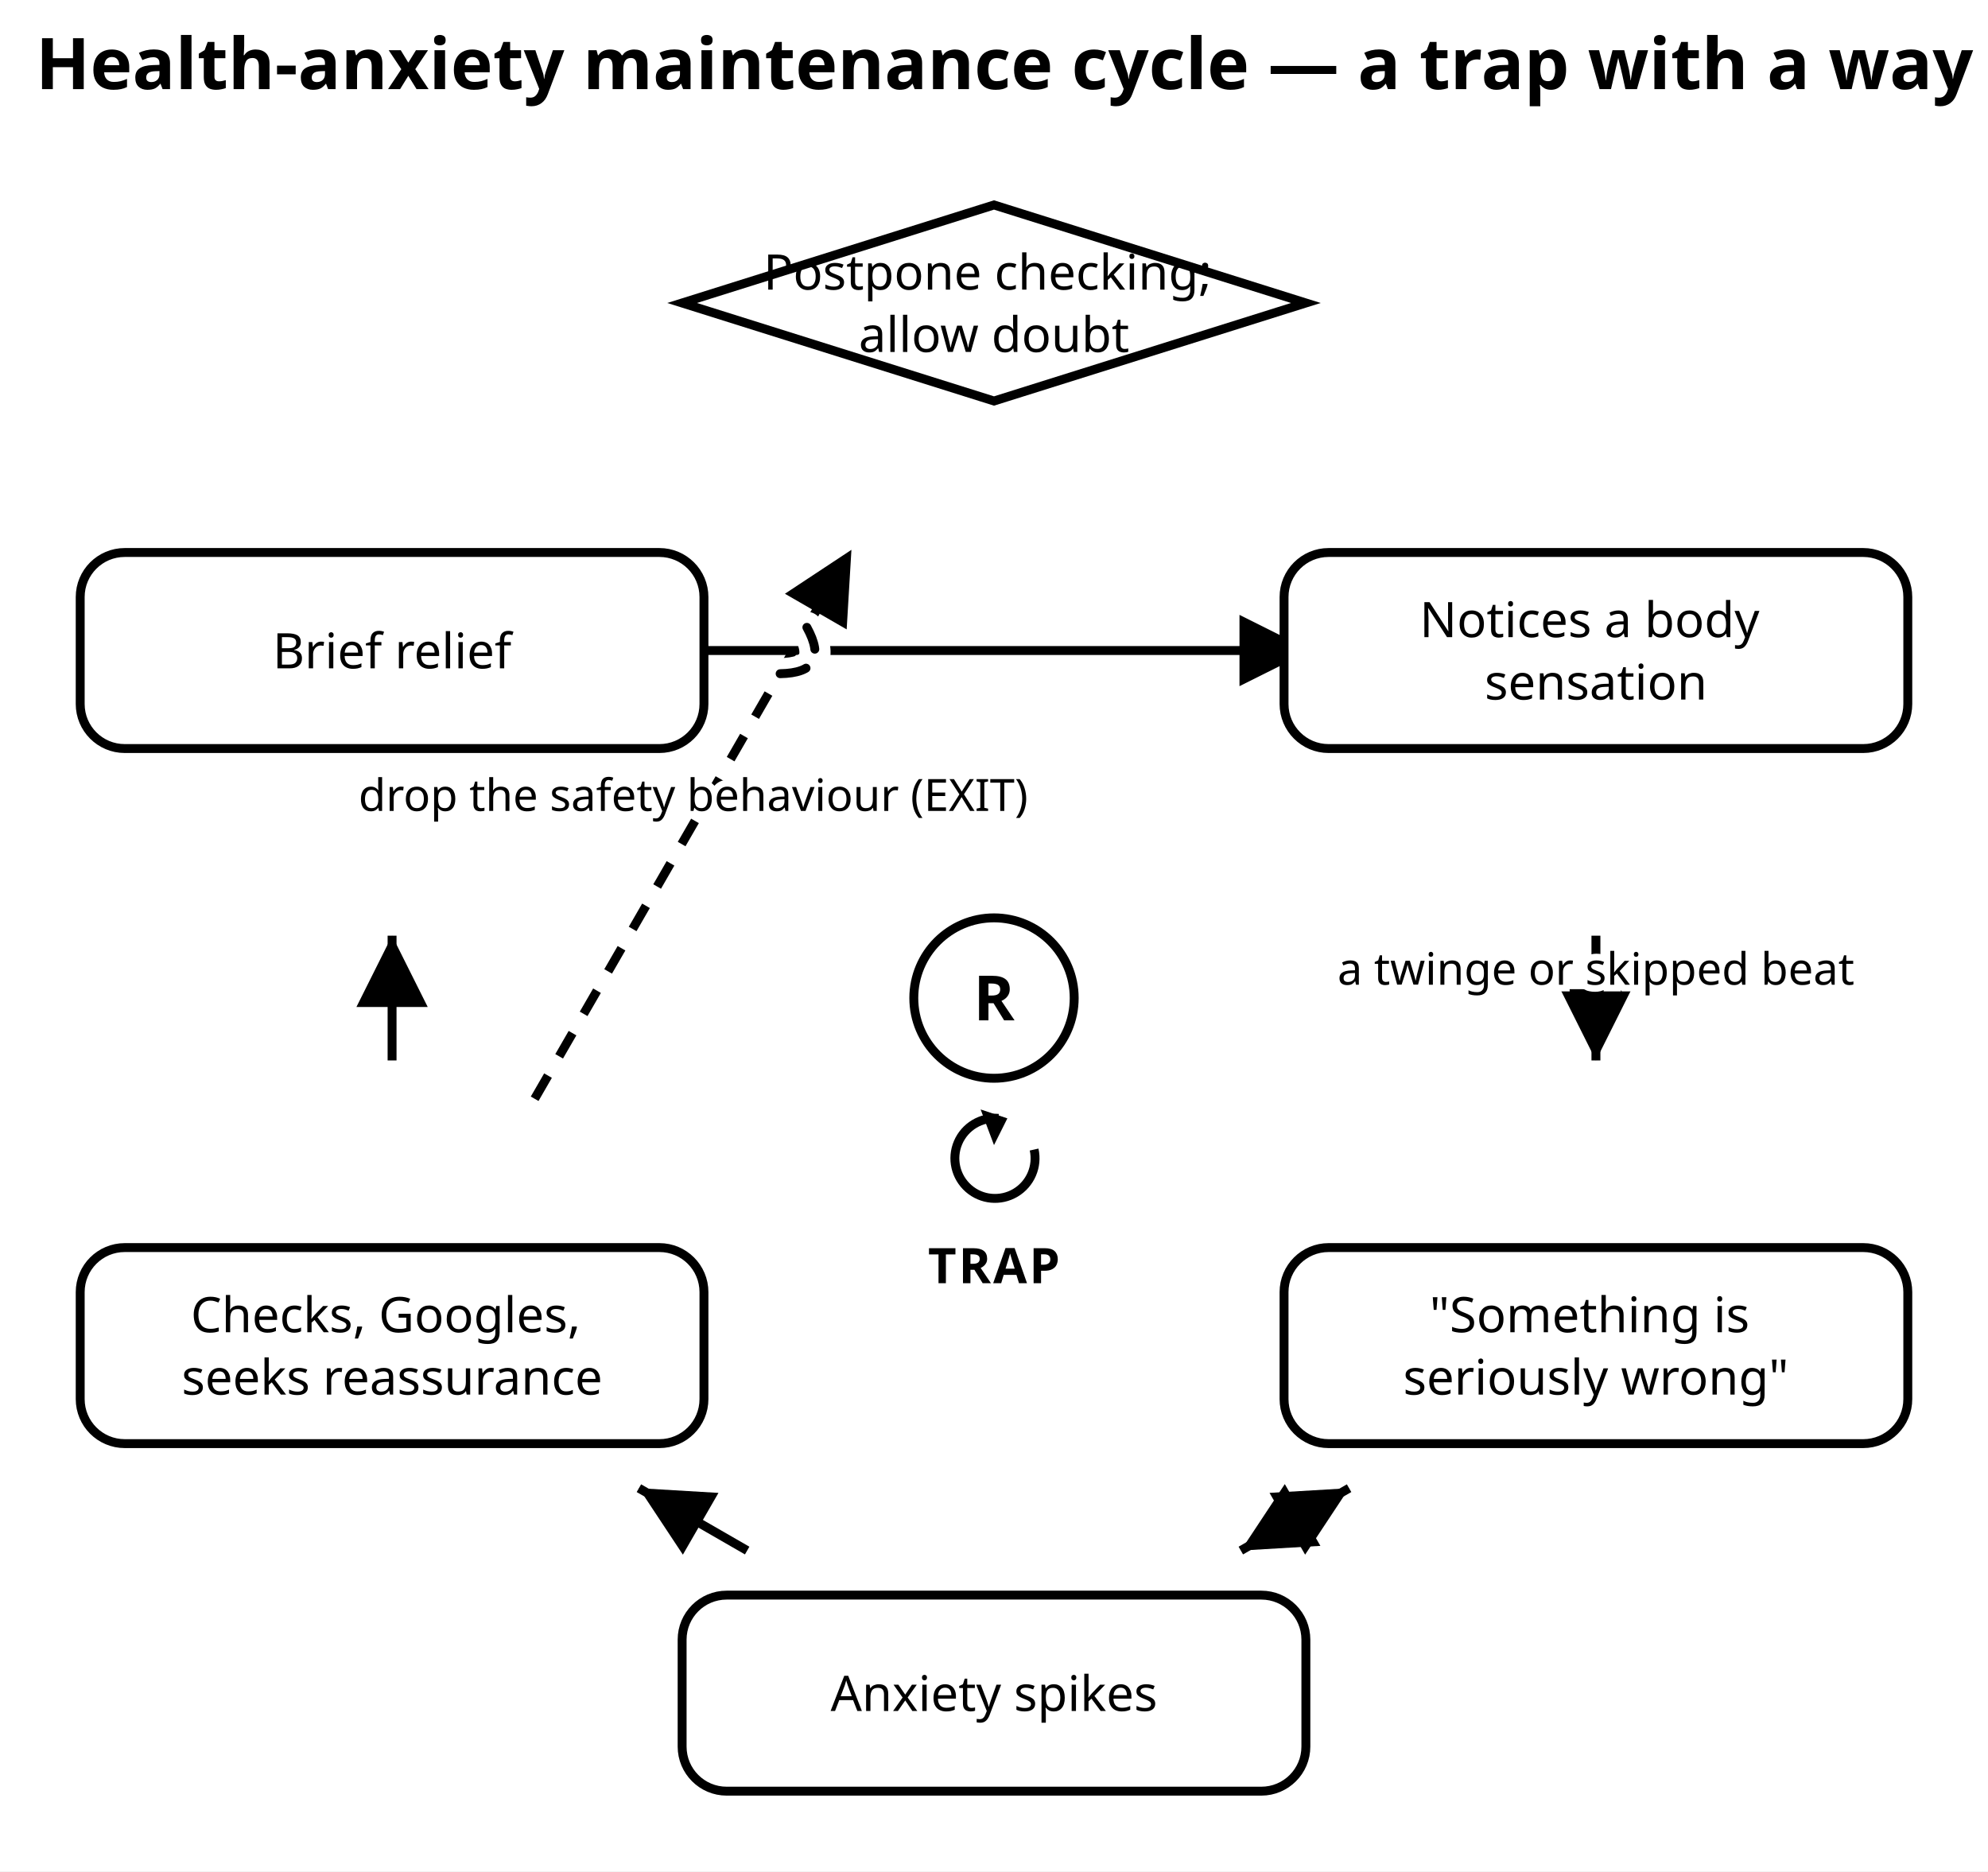
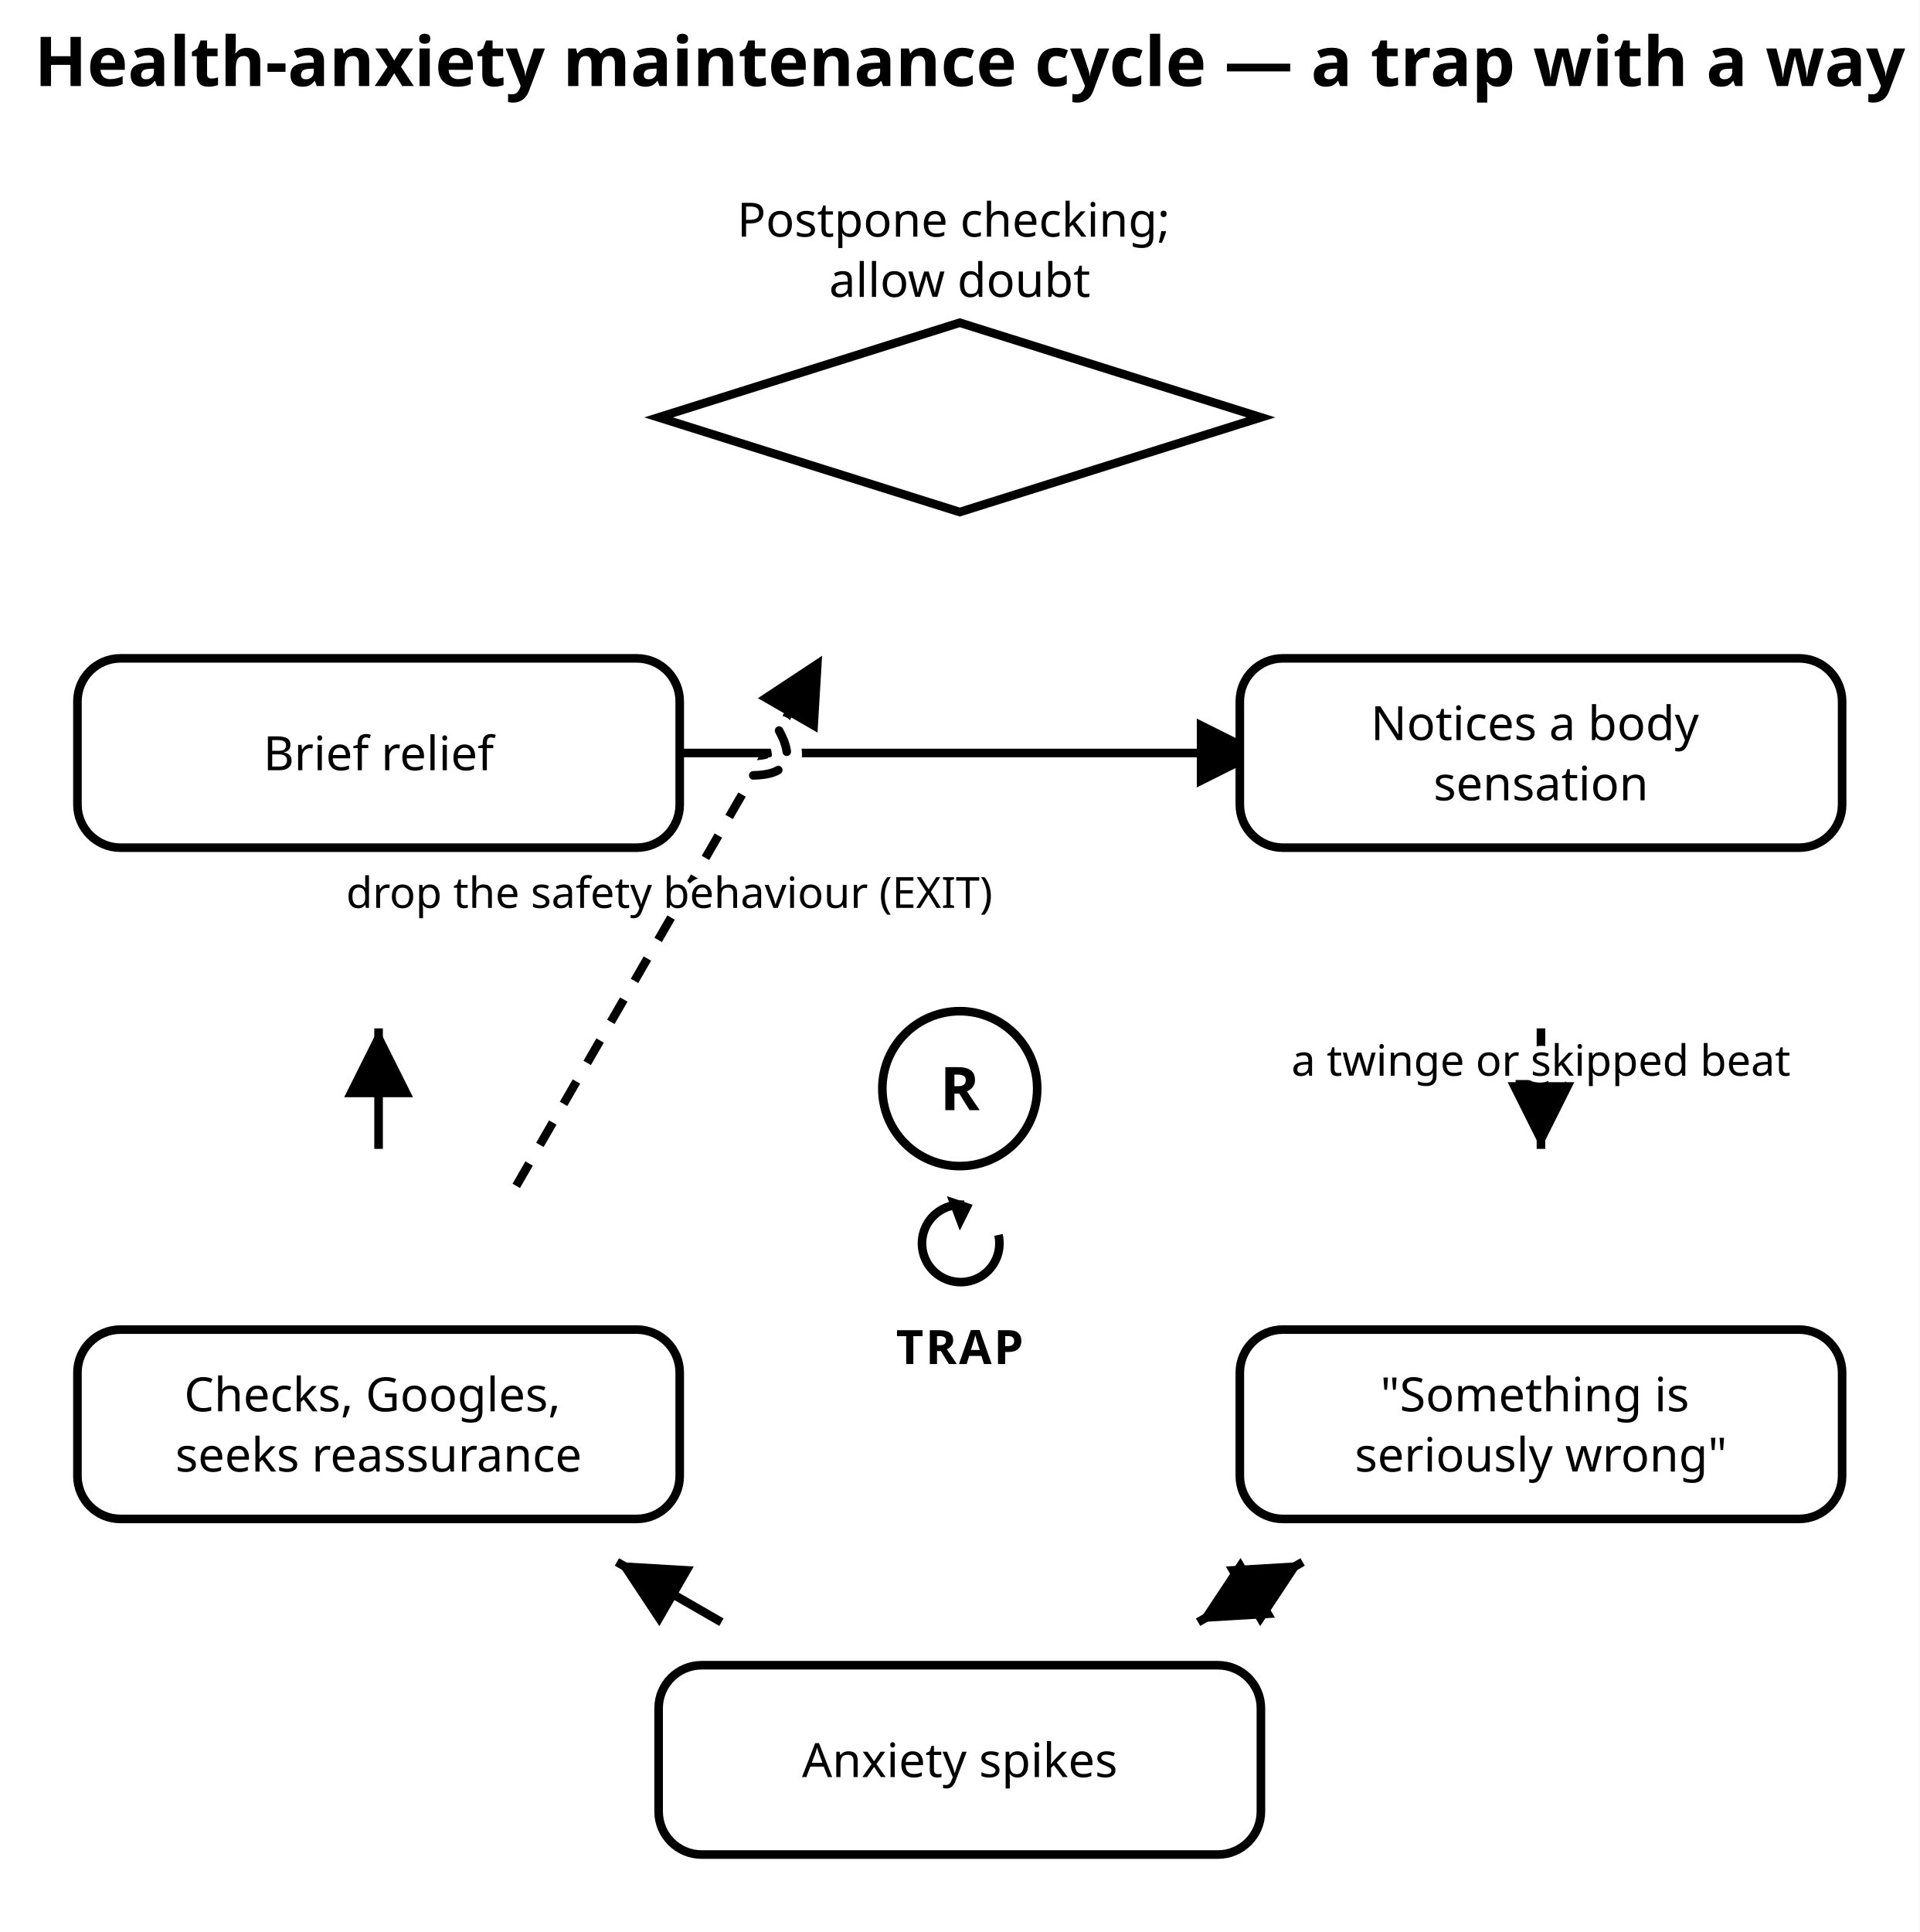
- <svg xmlns="http://www.w3.org/2000/svg" viewBox="56.9 26 446.2 420" role="img" aria-label="Maintaining loop: Health-anxiety maintenance cycle — a trap with a way out. Links: Notices a body sensation -&gt; &quot;Something is seriously wrong&quot;; &quot;Something is seriously wrong&quot; &lt;-&gt; Anxiety spikes; Anxiety spikes -&gt; Checks, Googles, seeks reassurance; Checks, Googles, seeks reassurance -&gt; Brief relief; Brief relief -&gt; Notices a body sensation (reinforcing). Ways out: Checks, Googles, seeks reassurance to Postpone checking; allow doubt. This maintaining pattern is a trap — a self-confirming loop, where actions meant to escape confirm the belief. Confidence — medium: &quot;Something is seriously wrong&quot;.">
+ <svg xmlns="http://www.w3.org/2000/svg" viewBox="56.9 -3 446.2 449" role="img" aria-label="Maintaining loop: Health-anxiety maintenance cycle — a trap with a way out. Links: Notices a body sensation -&gt; &quot;Something is seriously wrong&quot;; &quot;Something is seriously wrong&quot; &lt;-&gt; Anxiety spikes; Anxiety spikes -&gt; Checks, Googles, seeks reassurance; Checks, Googles, seeks reassurance -&gt; Brief relief; Brief relief -&gt; Notices a body sensation (reinforcing). Ways out: Checks, Googles, seeks reassurance to Postpone checking; allow doubt. This maintaining pattern is a trap — a self-confirming loop, where actions meant to escape confirm the belief. Confidence — medium: &quot;Something is seriously wrong&quot;.">
  <defs>
    <marker id="arrow" markerWidth="10" markerHeight="10" refX="8" refY="4" orient="auto-start-reverse">
      <path d="M0,0 L8,4 L0,8 z" fill="#000" />
    </marker>
  </defs>
-   <rect x="56.9" y="26" width="446.2" height="420" fill="#fff" />
-   <text x="64.9" y="46" font-family="sans-serif" font-size="16" font-weight="700">Health-anxiety maintenance cycle — a trap with a way out</text>
+   <rect x="56.9" y="-3" width="446.2" height="449" fill="#fff" />
+   <text x="64.9" y="17" font-family="sans-serif" font-size="16" font-weight="700">Health-anxiety maintenance cycle — a trap with a way out</text>
  <path data-el="edge:e1" d="M 415.1,236 L 415.1,264" fill="none" stroke="#000" stroke-width="2" marker-end="url(#arrow)" />
  <text data-el="edgelabel:e1" x="415.1" y="247" font-family="sans-serif" font-size="10" text-anchor="middle" stroke="#fff" stroke-width="3" paint-order="stroke">a twinge or skipped beat</text>
  <path data-el="edge:e2" d="M 359.7,360 L 335.4,374" fill="none" stroke="#000" stroke-width="2" marker-start="url(#arrow)" marker-end="url(#arrow)" />
  <path data-el="edge:e3" d="M 224.6,374 L 200.3,360" fill="none" stroke="#000" stroke-width="2" marker-end="url(#arrow)" />
  <path data-el="edge:e4" d="M 144.9,264 L 144.9,236" fill="none" stroke="#000" stroke-width="2" marker-end="url(#arrow)" />
  <path data-el="edge:e5" d="M 208.9,172 L 351.1,172" fill="none" stroke="#000" stroke-width="2" marker-end="url(#arrow)" />
  <path data-el="edge:x1" d="M 176.9,272.6 L 248,149.4" fill="none" stroke="#000" stroke-width="2" stroke-dasharray="6 5" marker-end="url(#arrow)" />
  <text data-el="edgelabel:x1" x="212.5" y="208" font-family="sans-serif" font-size="10" text-anchor="middle" stroke="#fff" stroke-width="3" paint-order="stroke">drop the safety behaviour (EXIT)</text>
  <path d="M 232,177.2 Q 243.6,177 238,166.8" fill="none" stroke="#fff" stroke-width="7" stroke-linecap="round" />
  <path d="M 232,177.2 Q 243.6,177 238,166.8" fill="none" stroke="#000" stroke-width="2" stroke-dasharray="6 5" stroke-linecap="round" />
  <circle cx="280" cy="250" r="18" fill="#fff" stroke="#000" stroke-width="2" />
  <text x="280" y="255" text-anchor="middle" font-family="sans-serif" font-size="14" font-weight="700">R</text>
  <path d="M 289,284 A 9 9 0 1 1 281,277" fill="none" stroke="#000" stroke-width="2" />
  <path d="M 277,275 L 283,277 L 280,283 z" fill="#000" stroke="none" />
  <text x="280" y="314" text-anchor="middle" font-family="sans-serif" font-size="11" font-weight="700" letter-spacing="0.5">TRAP</text>
  <rect data-el="node:sensation" x="345.1" y="150" width="140" height="44" rx="10" ry="10" fill="#fff" stroke="#000" stroke-width="2" />
  <text text-anchor="middle" font-family="sans-serif" font-size="11" data-el="nodelabel:sensation">
    <tspan x="415.1" y="169">Notices a body</tspan>
    <tspan x="415.1" y="183">sensation</tspan>
  </text>
  <rect data-el="node:appraise" x="345.1" y="306" width="140" height="44" rx="10" ry="10" fill="#fff" stroke="#000" stroke-width="2" />
  <text text-anchor="middle" font-family="sans-serif" font-size="11" data-el="nodelabel:appraise">
    <tspan x="415.1" y="325">"Something is</tspan>
    <tspan x="415.1" y="339">seriously wrong"</tspan>
  </text>
  <rect data-el="node:anxiety" x="210" y="384" width="140" height="44" rx="10" ry="10" fill="#fff" stroke="#000" stroke-width="2" />
  <text x="280" y="410" font-family="sans-serif" font-size="11" text-anchor="middle" data-el="nodelabel:anxiety">Anxiety spikes</text>
  <rect data-el="node:checking" x="74.9" y="306" width="140" height="44" rx="10" ry="10" fill="#fff" stroke="#000" stroke-width="2" />
  <text text-anchor="middle" font-family="sans-serif" font-size="11" data-el="nodelabel:checking">
    <tspan x="144.9" y="325">Checks, Googles,</tspan>
    <tspan x="144.9" y="339">seeks reassurance</tspan>
  </text>
  <rect data-el="node:relief" x="74.9" y="150" width="140" height="44" rx="10" ry="10" fill="#fff" stroke="#000" stroke-width="2" />
  <text x="144.9" y="176" font-family="sans-serif" font-size="11" text-anchor="middle" data-el="nodelabel:relief">Brief relief</text>
  <polygon data-el="node:wayout" points="280,72 350,94 280,116 210,94" fill="#fff" stroke="#000" stroke-width="2" />
-   <text text-anchor="middle" font-family="sans-serif" font-size="11" data-el="nodelabel:wayout">
-     <tspan x="280" y="91">Postpone checking;</tspan>
-     <tspan x="280" y="105">allow doubt</tspan>
+   <text text-anchor="middle" font-family="sans-serif" font-size="11" stroke="#fff" stroke-width="3" paint-order="stroke" data-el="nodelabel:wayout">
+     <tspan x="280" y="52">Postpone checking;</tspan>
+     <tspan x="280" y="66">allow doubt</tspan>
  </text>
</svg>
